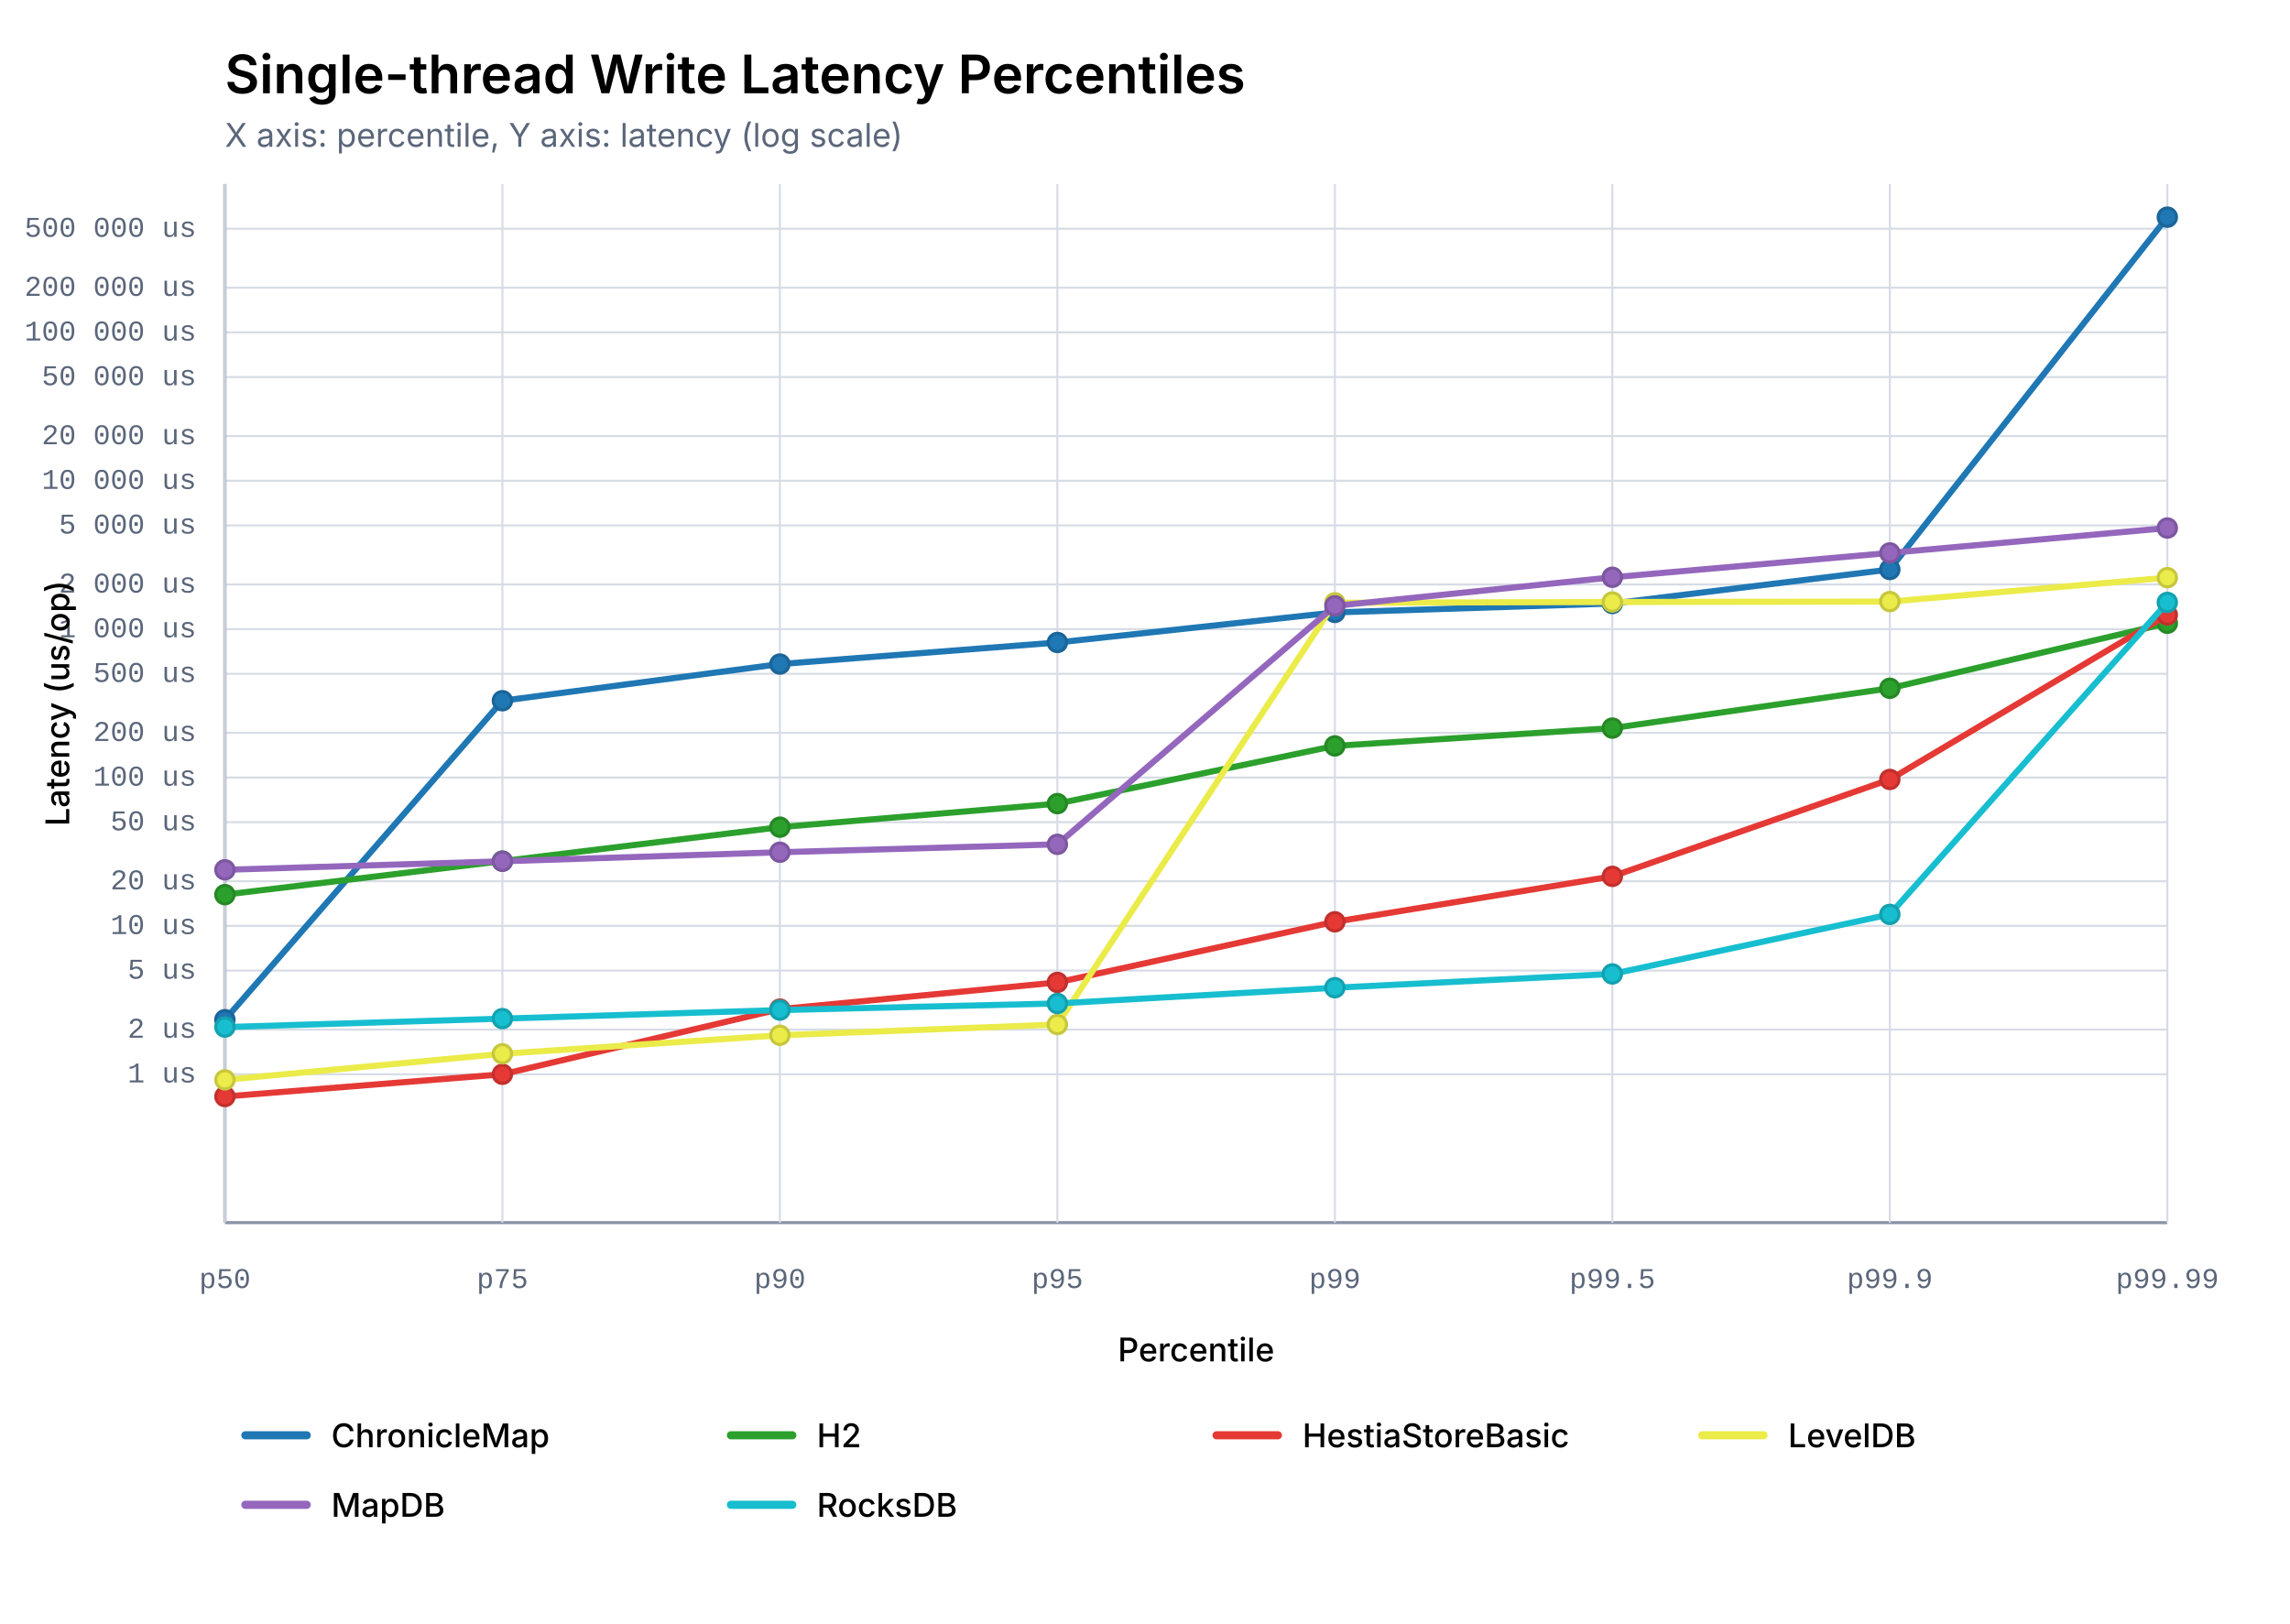
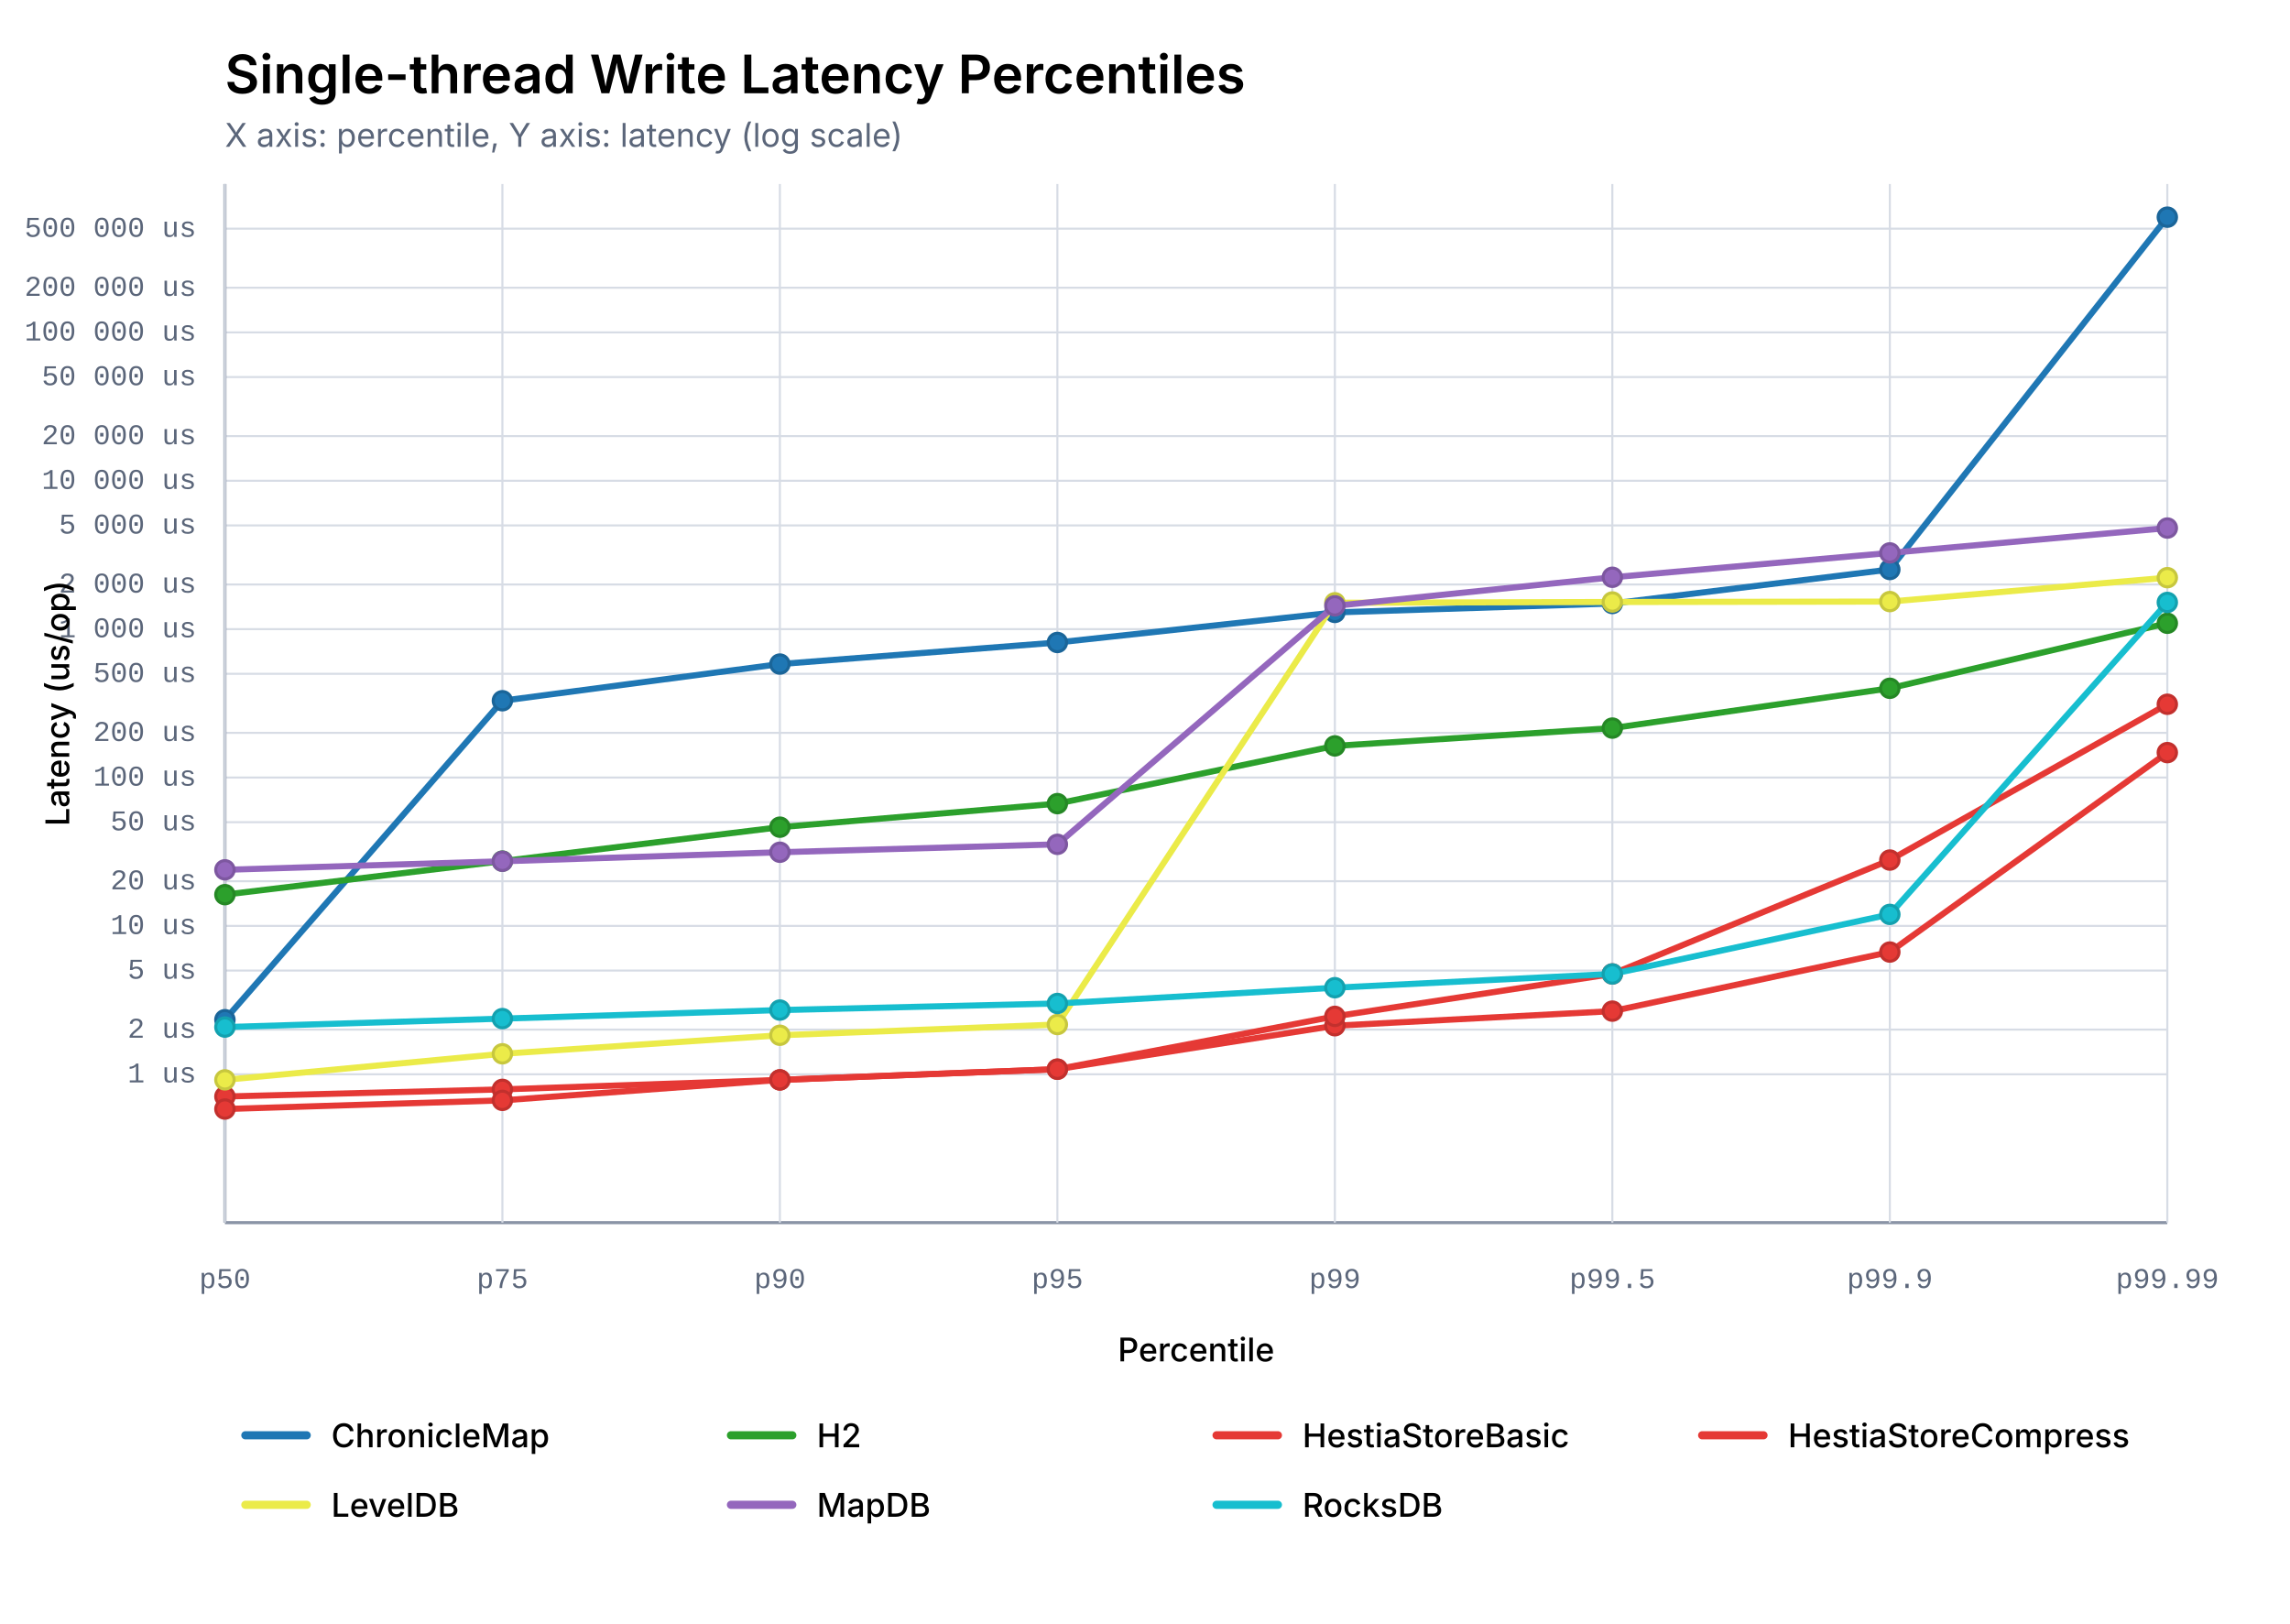
<svg xmlns="http://www.w3.org/2000/svg" width="1120" height="794" viewBox="0 0 1120 794">
  <style>
        text { fill: currentColor; dominant-baseline: middle; }
        .title { font: 600 26px "Inter", "Helvetica Neue", Arial, sans-serif; }
        .subtitle { font: 16px "Inter", "Helvetica Neue", Arial, sans-serif; fill: #5B667A; }
        .axis-label { font: 500 16px "Inter", "Helvetica Neue", Arial, sans-serif; }
        .tick { font: 14px "IBM Plex Mono", "Courier New", monospace; fill: #5B667A; }
        .legend { font: 500 16px "Inter", "Helvetica Neue", Arial, sans-serif; }
        .grid { stroke: #D7DCE5; stroke-width: 1; fill: none; }
        .axis { stroke: #8A94A6; stroke-width: 1.5; fill: none; }
    </style>
  <text class="title" x="110" y="36">Single-thread Write Latency Percentiles</text>
  <text class="subtitle" x="110" y="66">X axis: percentile, Y axis: latency (log scale)</text>
  <line class="grid" x1="110" y1="525.429" x2="1060" y2="525.429" />
  <text class="tick" x="96" y="525.429" text-anchor="end">1 us</text>
  <line class="grid" x1="110" y1="503.582" x2="1060" y2="503.582" />
  <text class="tick" x="96" y="503.582" text-anchor="end">2 us</text>
  <line class="grid" x1="110" y1="474.703" x2="1060" y2="474.703" />
  <text class="tick" x="96" y="474.703" text-anchor="end">5 us</text>
  <line class="grid" x1="110" y1="452.857" x2="1060" y2="452.857" />
  <text class="tick" x="96" y="452.857" text-anchor="end">10 us</text>
  <line class="grid" x1="110" y1="431.011" x2="1060" y2="431.011" />
  <text class="tick" x="96" y="431.011" text-anchor="end">20 us</text>
  <line class="grid" x1="110" y1="402.132" x2="1060" y2="402.132" />
  <text class="tick" x="96" y="402.132" text-anchor="end">50 us</text>
  <line class="grid" x1="110" y1="380.286" x2="1060" y2="380.286" />
  <text class="tick" x="96" y="380.286" text-anchor="end">100 us</text>
  <line class="grid" x1="110" y1="358.44" x2="1060" y2="358.44" />
  <text class="tick" x="96" y="358.44" text-anchor="end">200 us</text>
  <line class="grid" x1="110" y1="329.56" x2="1060" y2="329.56" />
  <text class="tick" x="96" y="329.56" text-anchor="end">500 us</text>
  <line class="grid" x1="110" y1="307.714" x2="1060" y2="307.714" />
  <text class="tick" x="96" y="307.714" text-anchor="end">1 000 us</text>
  <line class="grid" x1="110" y1="285.868" x2="1060" y2="285.868" />
  <text class="tick" x="96" y="285.868" text-anchor="end">2 000 us</text>
  <line class="grid" x1="110" y1="256.989" x2="1060" y2="256.989" />
  <text class="tick" x="96" y="256.989" text-anchor="end">5 000 us</text>
  <line class="grid" x1="110" y1="235.143" x2="1060" y2="235.143" />
  <text class="tick" x="96" y="235.143" text-anchor="end">10 000 us</text>
  <line class="grid" x1="110" y1="213.297" x2="1060" y2="213.297" />
  <text class="tick" x="96" y="213.297" text-anchor="end">20 000 us</text>
  <line class="grid" x1="110" y1="184.418" x2="1060" y2="184.418" />
  <text class="tick" x="96" y="184.418" text-anchor="end">50 000 us</text>
  <line class="grid" x1="110" y1="162.571" x2="1060" y2="162.571" />
  <text class="tick" x="96" y="162.571" text-anchor="end">100 000 us</text>
  <line class="grid" x1="110" y1="140.725" x2="1060" y2="140.725" />
  <text class="tick" x="96" y="140.725" text-anchor="end">200 000 us</text>
  <line class="grid" x1="110" y1="111.846" x2="1060" y2="111.846" />
  <text class="tick" x="96" y="111.846" text-anchor="end">500 000 us</text>
  <line class="axis" x1="110" y1="598" x2="1060" y2="598" />
  <line class="axis" x1="110" y1="90" x2="110" y2="598" />
  <line class="grid" x1="110.0" y1="90" x2="110.0" y2="598" />
  <text class="tick" x="110.0" y="626" text-anchor="middle">p50</text>
  <line class="grid" x1="245.714" y1="90" x2="245.714" y2="598" />
  <text class="tick" x="245.714" y="626" text-anchor="middle">p75</text>
  <line class="grid" x1="381.429" y1="90" x2="381.429" y2="598" />
  <text class="tick" x="381.429" y="626" text-anchor="middle">p90</text>
  <line class="grid" x1="517.143" y1="90" x2="517.143" y2="598" />
  <text class="tick" x="517.143" y="626" text-anchor="middle">p95</text>
  <line class="grid" x1="652.857" y1="90" x2="652.857" y2="598" />
  <text class="tick" x="652.857" y="626" text-anchor="middle">p99</text>
  <line class="grid" x1="788.571" y1="90" x2="788.571" y2="598" />
  <text class="tick" x="788.571" y="626" text-anchor="middle">p99.5</text>
  <line class="grid" x1="924.286" y1="90" x2="924.286" y2="598" />
  <text class="tick" x="924.286" y="626" text-anchor="middle">p99.9</text>
  <line class="grid" x1="1060.0" y1="90" x2="1060.0" y2="598" />
  <text class="tick" x="1060.0" y="626" text-anchor="middle">p99.99</text>
  <text class="axis-label" x="585" y="660" text-anchor="middle">Percentile</text>
  <text class="axis-label" x="28" y="344" transform="rotate(-90 28 344)" text-anchor="middle">Latency (us/op)</text>
  <polyline points="110.00,498.74 245.71,342.73 381.43,324.79 517.14,314.24 652.86,299.53 788.57,295.17 924.29,278.54 1060.00,106.22" fill="none" stroke="#1F77B4" stroke-width="3" stroke-linejoin="round" stroke-linecap="round" />
  <circle cx="110.0" cy="498.742" r="4.5" fill="#1F77B4" stroke="#1A6599" stroke-width="1.5" />
  <circle cx="245.714" cy="342.731" r="4.5" fill="#1F77B4" stroke="#1A6599" stroke-width="1.5" />
  <circle cx="381.429" cy="324.794" r="4.5" fill="#1F77B4" stroke="#1A6599" stroke-width="1.5" />
  <circle cx="517.143" cy="314.237" r="4.5" fill="#1F77B4" stroke="#1A6599" stroke-width="1.5" />
  <circle cx="652.857" cy="299.533" r="4.5" fill="#1F77B4" stroke="#1A6599" stroke-width="1.5" />
  <circle cx="788.571" cy="295.169" r="4.5" fill="#1F77B4" stroke="#1A6599" stroke-width="1.5" />
  <circle cx="924.286" cy="278.545" r="4.5" fill="#1F77B4" stroke="#1A6599" stroke-width="1.5" />
  <circle cx="1060.0" cy="106.222" r="4.5" fill="#1F77B4" stroke="#1A6599" stroke-width="1.5" />
  <polyline points="110.00,437.57 245.71,421.17 381.43,404.57 517.14,393.05 652.86,364.82 788.57,356.12 924.29,336.64 1060.00,304.83" fill="none" stroke="#2CA02C" stroke-width="3" stroke-linejoin="round" stroke-linecap="round" />
  <circle cx="110.0" cy="437.575" r="4.5" fill="#2CA02C" stroke="#258825" stroke-width="1.5" />
  <circle cx="245.714" cy="421.172" r="4.5" fill="#2CA02C" stroke="#258825" stroke-width="1.5" />
  <circle cx="381.429" cy="404.574" r="4.5" fill="#2CA02C" stroke="#258825" stroke-width="1.5" />
  <circle cx="517.143" cy="393.055" r="4.5" fill="#2CA02C" stroke="#258825" stroke-width="1.5" />
  <circle cx="652.857" cy="364.824" r="4.5" fill="#2CA02C" stroke="#258825" stroke-width="1.5" />
  <circle cx="788.571" cy="356.117" r="4.5" fill="#2CA02C" stroke="#258825" stroke-width="1.5" />
  <circle cx="924.286" cy="336.644" r="4.5" fill="#2CA02C" stroke="#258825" stroke-width="1.5" />
  <circle cx="1060.0" cy="304.834" r="4.5" fill="#2CA02C" stroke="#258825" stroke-width="1.5" />
-   <polyline points="110.00,536.31 245.71,525.43 381.43,493.57 517.14,480.50 652.86,450.85 788.57,428.63 924.29,381.24 1060.00,300.75" fill="none" stroke="#E53935" stroke-width="3" stroke-linejoin="round" stroke-linecap="round" />
+   <polyline points="110.00,536.31 245.71,532.82 381.43,528.19 517.14,522.94 652.86,501.69 788.57,494.55 924.29,465.65 1060.00,368.10" fill="none" stroke="#E53935" stroke-width="3" stroke-linejoin="round" stroke-linecap="round" />
  <circle cx="110.0" cy="536.312" r="4.5" fill="#E53935" stroke="#C2302D" stroke-width="1.5" />
-   <circle cx="245.714" cy="525.429" r="4.5" fill="#E53935" stroke="#C2302D" stroke-width="1.5" />
-   <circle cx="381.429" cy="493.569" r="4.5" fill="#E53935" stroke="#C2302D" stroke-width="1.5" />
-   <circle cx="517.143" cy="480.5" r="4.5" fill="#E53935" stroke="#C2302D" stroke-width="1.5" />
-   <circle cx="652.857" cy="450.855" r="4.5" fill="#E53935" stroke="#C2302D" stroke-width="1.5" />
-   <circle cx="788.571" cy="428.632" r="4.5" fill="#E53935" stroke="#C2302D" stroke-width="1.5" />
-   <circle cx="924.286" cy="381.238" r="4.5" fill="#E53935" stroke="#C2302D" stroke-width="1.5" />
-   <circle cx="1060.0" cy="300.751" r="4.5" fill="#E53935" stroke="#C2302D" stroke-width="1.5" />
+   <circle cx="245.714" cy="532.818" r="4.5" fill="#E53935" stroke="#C2302D" stroke-width="1.5" />
+   <circle cx="381.429" cy="528.194" r="4.5" fill="#E53935" stroke="#C2302D" stroke-width="1.5" />
+   <circle cx="517.143" cy="522.945" r="4.5" fill="#E53935" stroke="#C2302D" stroke-width="1.5" />
+   <circle cx="652.857" cy="501.687" r="4.5" fill="#E53935" stroke="#C2302D" stroke-width="1.5" />
+   <circle cx="788.571" cy="494.547" r="4.5" fill="#E53935" stroke="#C2302D" stroke-width="1.5" />
+   <circle cx="924.286" cy="465.649" r="4.5" fill="#E53935" stroke="#C2302D" stroke-width="1.5" />
+   <circle cx="1060.0" cy="368.1" r="4.5" fill="#E53935" stroke="#C2302D" stroke-width="1.5" />
+   <polyline points="110.00,542.43 245.71,538.19 381.43,528.16 517.14,522.94 652.86,497.11 788.57,476.36 924.29,420.66 1060.00,344.46" fill="none" stroke="#E53935" stroke-width="3" stroke-linejoin="round" stroke-linecap="round" />
+   <circle cx="110.0" cy="542.434" r="4.5" fill="#E53935" stroke="#C2302D" stroke-width="1.5" />
+   <circle cx="245.714" cy="538.192" r="4.5" fill="#E53935" stroke="#C2302D" stroke-width="1.5" />
+   <circle cx="381.429" cy="528.159" r="4.5" fill="#E53935" stroke="#C2302D" stroke-width="1.5" />
+   <circle cx="517.143" cy="522.945" r="4.5" fill="#E53935" stroke="#C2302D" stroke-width="1.5" />
+   <circle cx="652.857" cy="497.109" r="4.5" fill="#E53935" stroke="#C2302D" stroke-width="1.5" />
+   <circle cx="788.571" cy="476.36" r="4.5" fill="#E53935" stroke="#C2302D" stroke-width="1.5" />
+   <circle cx="924.286" cy="420.659" r="4.5" fill="#E53935" stroke="#C2302D" stroke-width="1.5" />
+   <circle cx="1060.0" cy="344.455" r="4.5" fill="#E53935" stroke="#C2302D" stroke-width="1.5" />
  <polyline points="110.00,528.16 245.71,515.41 381.43,506.35 517.14,501.10 652.86,294.82 788.57,294.44 924.29,294.23 1060.00,282.54" fill="none" stroke="#ebeb49" stroke-width="3" stroke-linejoin="round" stroke-linecap="round" />
  <circle cx="110.0" cy="528.159" r="4.5" fill="#ebeb49" stroke="#C7C73E" stroke-width="1.5" />
  <circle cx="245.714" cy="515.415" r="4.5" fill="#ebeb49" stroke="#C7C73E" stroke-width="1.5" />
  <circle cx="381.429" cy="506.348" r="4.5" fill="#ebeb49" stroke="#C7C73E" stroke-width="1.5" />
  <circle cx="517.143" cy="501.098" r="4.5" fill="#ebeb49" stroke="#C7C73E" stroke-width="1.5" />
  <circle cx="652.857" cy="294.824" r="4.5" fill="#ebeb49" stroke="#C7C73E" stroke-width="1.5" />
  <circle cx="788.571" cy="294.441" r="4.5" fill="#ebeb49" stroke="#C7C73E" stroke-width="1.5" />
  <circle cx="924.286" cy="294.23" r="4.5" fill="#ebeb49" stroke="#C7C73E" stroke-width="1.5" />
  <circle cx="1060.0" cy="282.537" r="4.5" fill="#ebeb49" stroke="#C7C73E" stroke-width="1.5" />
  <polyline points="110.00,425.43 245.71,421.25 381.43,416.83 517.14,412.97 652.86,296.32 788.57,282.35 924.29,270.43 1060.00,258.27" fill="none" stroke="#9467BD" stroke-width="3" stroke-linejoin="round" stroke-linecap="round" />
  <circle cx="110.0" cy="425.433" r="4.5" fill="#9467BD" stroke="#7D57A0" stroke-width="1.5" />
  <circle cx="245.714" cy="421.246" r="4.5" fill="#9467BD" stroke="#7D57A0" stroke-width="1.5" />
  <circle cx="381.429" cy="416.834" r="4.5" fill="#9467BD" stroke="#7D57A0" stroke-width="1.5" />
  <circle cx="517.143" cy="412.965" r="4.5" fill="#9467BD" stroke="#7D57A0" stroke-width="1.5" />
  <circle cx="652.857" cy="296.317" r="4.5" fill="#9467BD" stroke="#7D57A0" stroke-width="1.5" />
  <circle cx="788.571" cy="282.347" r="4.5" fill="#9467BD" stroke="#7D57A0" stroke-width="1.5" />
  <circle cx="924.286" cy="270.426" r="4.5" fill="#9467BD" stroke="#7D57A0" stroke-width="1.5" />
  <circle cx="1060.0" cy="258.272" r="4.5" fill="#9467BD" stroke="#7D57A0" stroke-width="1.5" />
  <polyline points="110.00,502.35 245.71,498.21 381.43,494.03 517.14,490.80 652.86,483.09 788.57,476.36 924.29,447.24 1060.00,294.65" fill="none" stroke="#17BECF" stroke-width="3" stroke-linejoin="round" stroke-linecap="round" />
  <circle cx="110.0" cy="502.346" r="4.5" fill="#17BECF" stroke="#13A1AF" stroke-width="1.5" />
  <circle cx="245.714" cy="498.206" r="4.5" fill="#17BECF" stroke="#13A1AF" stroke-width="1.5" />
  <circle cx="381.429" cy="494.031" r="4.5" fill="#17BECF" stroke="#13A1AF" stroke-width="1.5" />
  <circle cx="517.143" cy="490.803" r="4.5" fill="#17BECF" stroke="#13A1AF" stroke-width="1.5" />
  <circle cx="652.857" cy="483.089" r="4.5" fill="#17BECF" stroke="#13A1AF" stroke-width="1.5" />
  <circle cx="788.571" cy="476.36" r="4.5" fill="#17BECF" stroke="#13A1AF" stroke-width="1.5" />
  <circle cx="924.286" cy="447.237" r="4.5" fill="#17BECF" stroke="#13A1AF" stroke-width="1.5" />
  <circle cx="1060.0" cy="294.653" r="4.5" fill="#17BECF" stroke="#13A1AF" stroke-width="1.5" />
  <line x1="120.0" y1="702.0" x2="150.0" y2="702.0" stroke="#1F77B4" stroke-width="4" stroke-linecap="round" />
  <text class="legend" x="162.0" y="702.0">ChronicleMap</text>
  <line x1="357.5" y1="702.0" x2="387.5" y2="702.0" stroke="#2CA02C" stroke-width="4" stroke-linecap="round" />
  <text class="legend" x="399.5" y="702.0">H2</text>
  <line x1="595.0" y1="702.0" x2="625.0" y2="702.0" stroke="#E53935" stroke-width="4" stroke-linecap="round" />
  <text class="legend" x="637.0" y="702.0">HestiaStoreBasic</text>
-   <line x1="832.5" y1="702.0" x2="862.5" y2="702.0" stroke="#ebeb49" stroke-width="4" stroke-linecap="round" />
-   <text class="legend" x="874.5" y="702.0">LevelDB</text>
-   <line x1="120.0" y1="736.0" x2="150.0" y2="736.0" stroke="#9467BD" stroke-width="4" stroke-linecap="round" />
-   <text class="legend" x="162.0" y="736.0">MapDB</text>
-   <line x1="357.5" y1="736.0" x2="387.5" y2="736.0" stroke="#17BECF" stroke-width="4" stroke-linecap="round" />
-   <text class="legend" x="399.5" y="736.0">RocksDB</text>
+   <line x1="832.5" y1="702.0" x2="862.5" y2="702.0" stroke="#E53935" stroke-width="4" stroke-linecap="round" />
+   <text class="legend" x="874.5" y="702.0">HestiaStoreCompress</text>
+   <line x1="120.0" y1="736.0" x2="150.0" y2="736.0" stroke="#ebeb49" stroke-width="4" stroke-linecap="round" />
+   <text class="legend" x="162.0" y="736.0">LevelDB</text>
+   <line x1="357.5" y1="736.0" x2="387.5" y2="736.0" stroke="#9467BD" stroke-width="4" stroke-linecap="round" />
+   <text class="legend" x="399.5" y="736.0">MapDB</text>
+   <line x1="595.0" y1="736.0" x2="625.0" y2="736.0" stroke="#17BECF" stroke-width="4" stroke-linecap="round" />
+   <text class="legend" x="637.0" y="736.0">RocksDB</text>
</svg>
